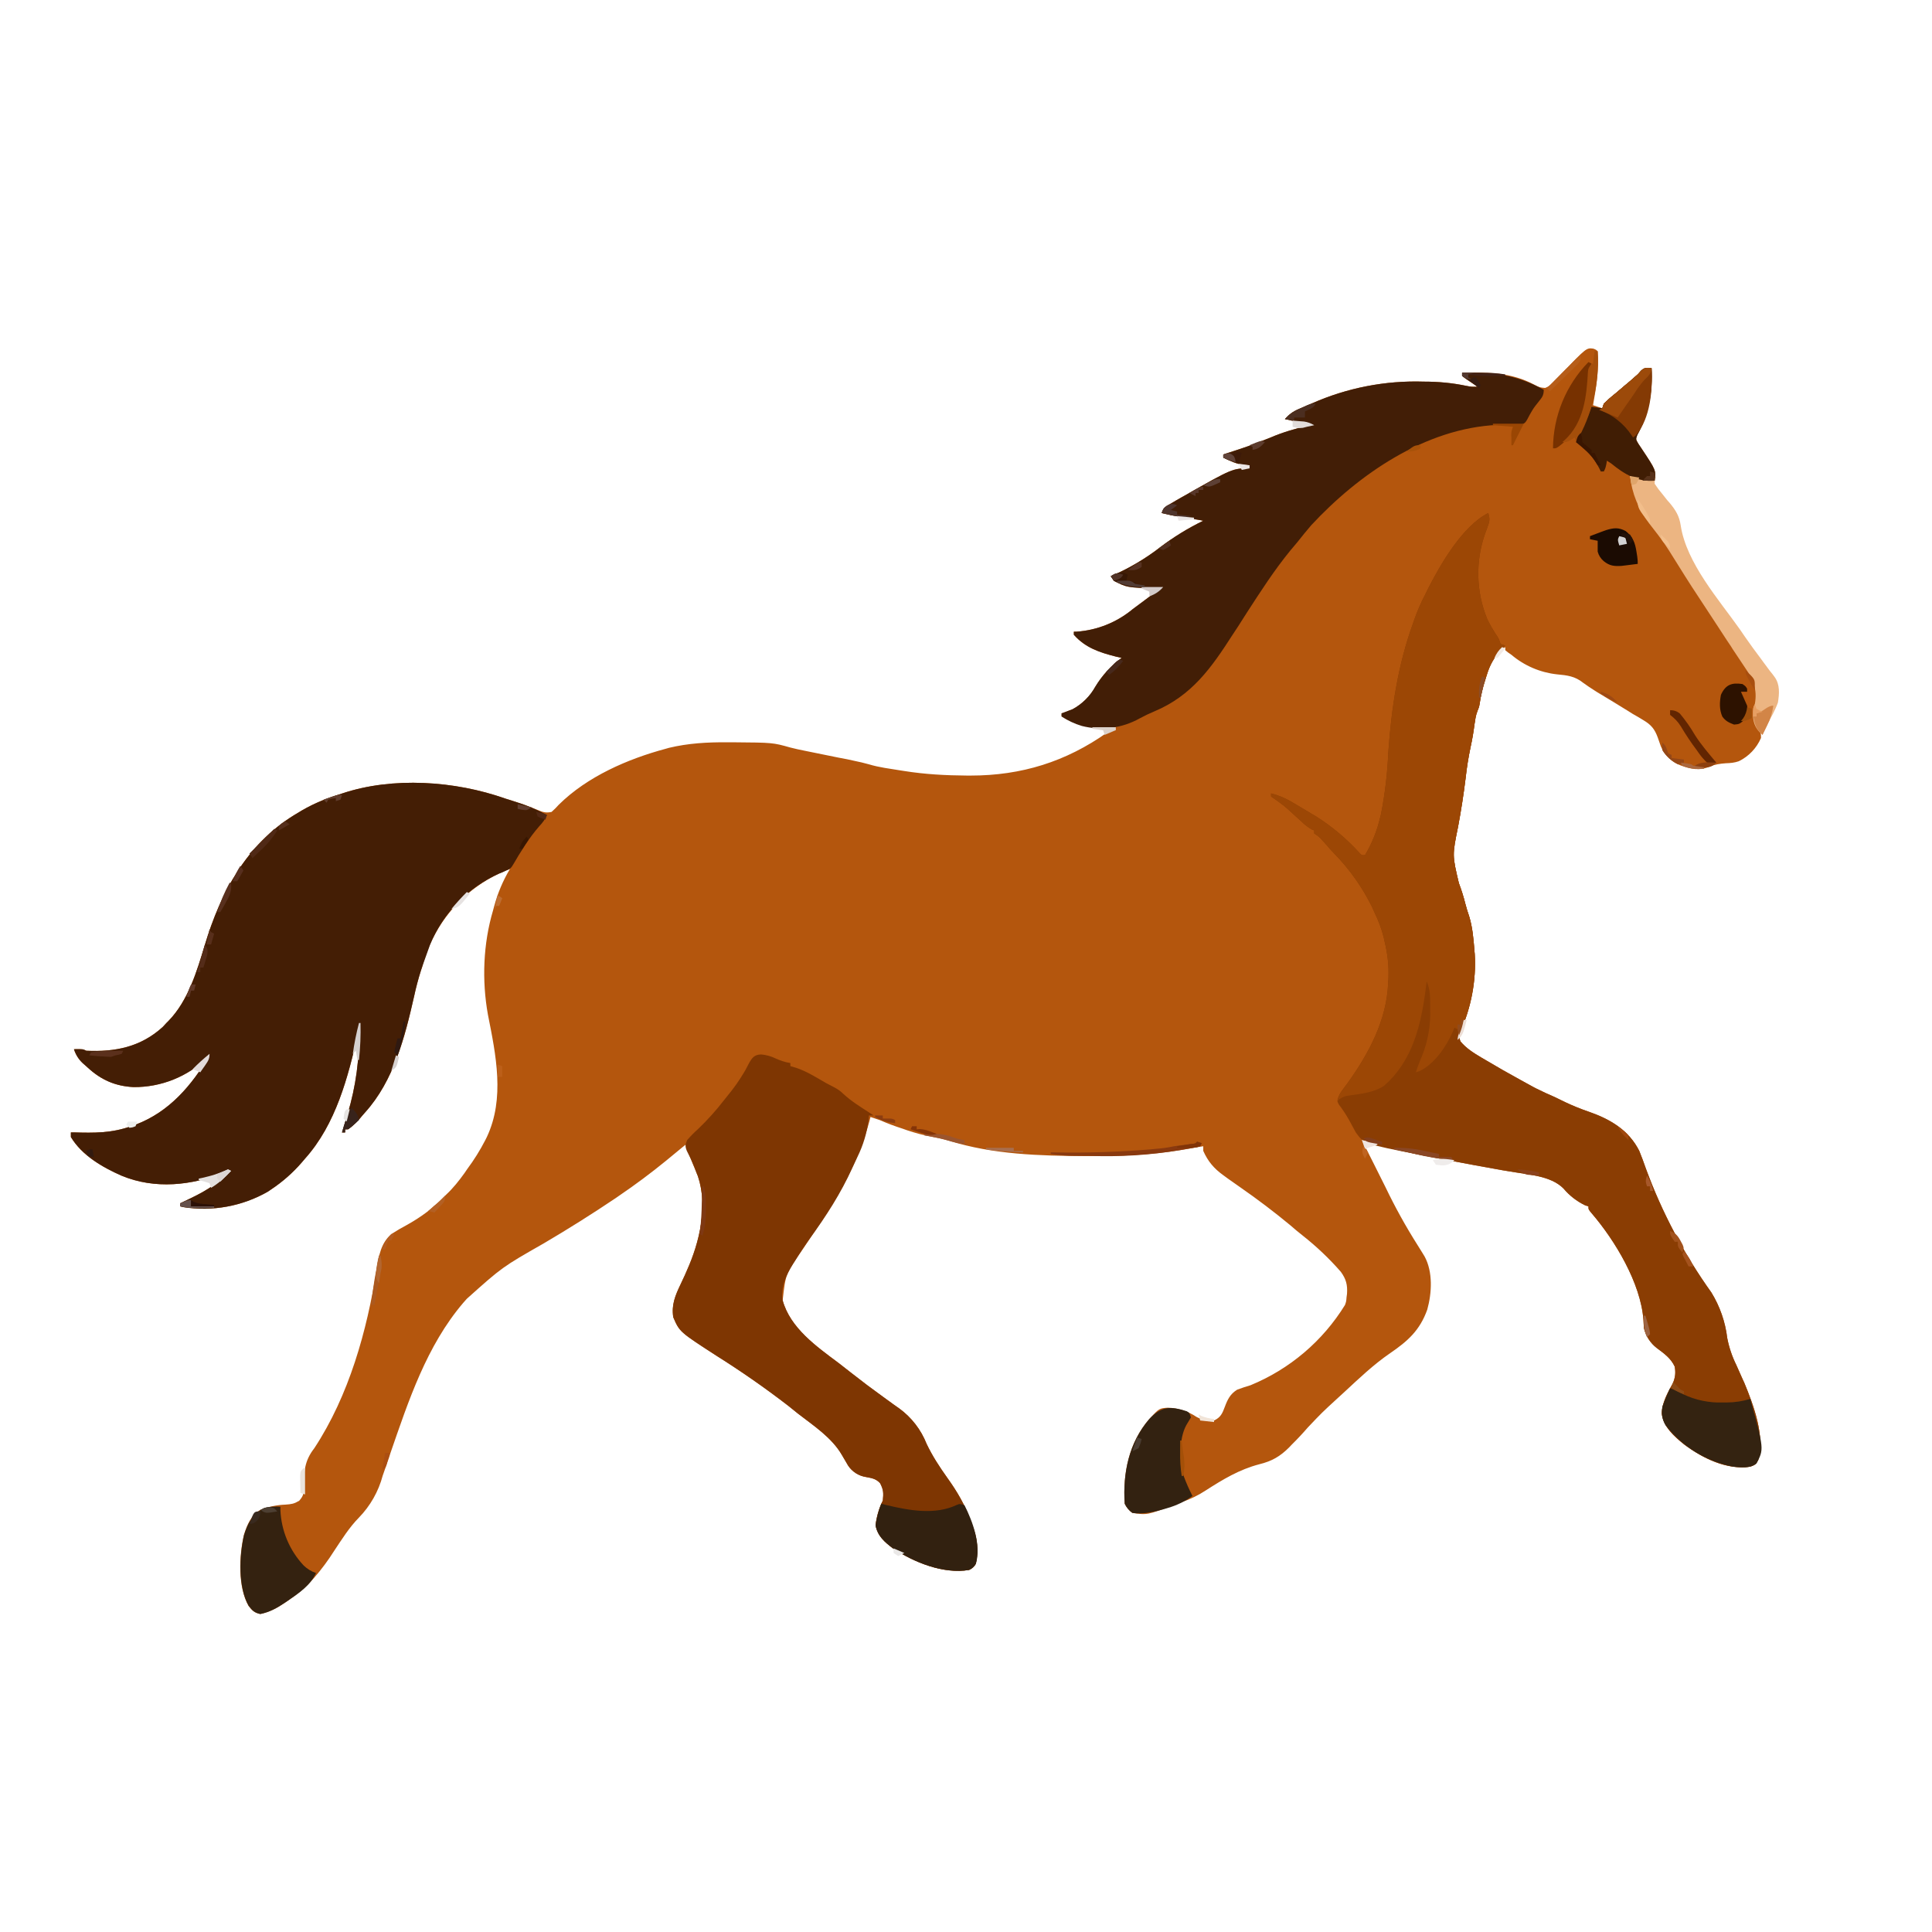
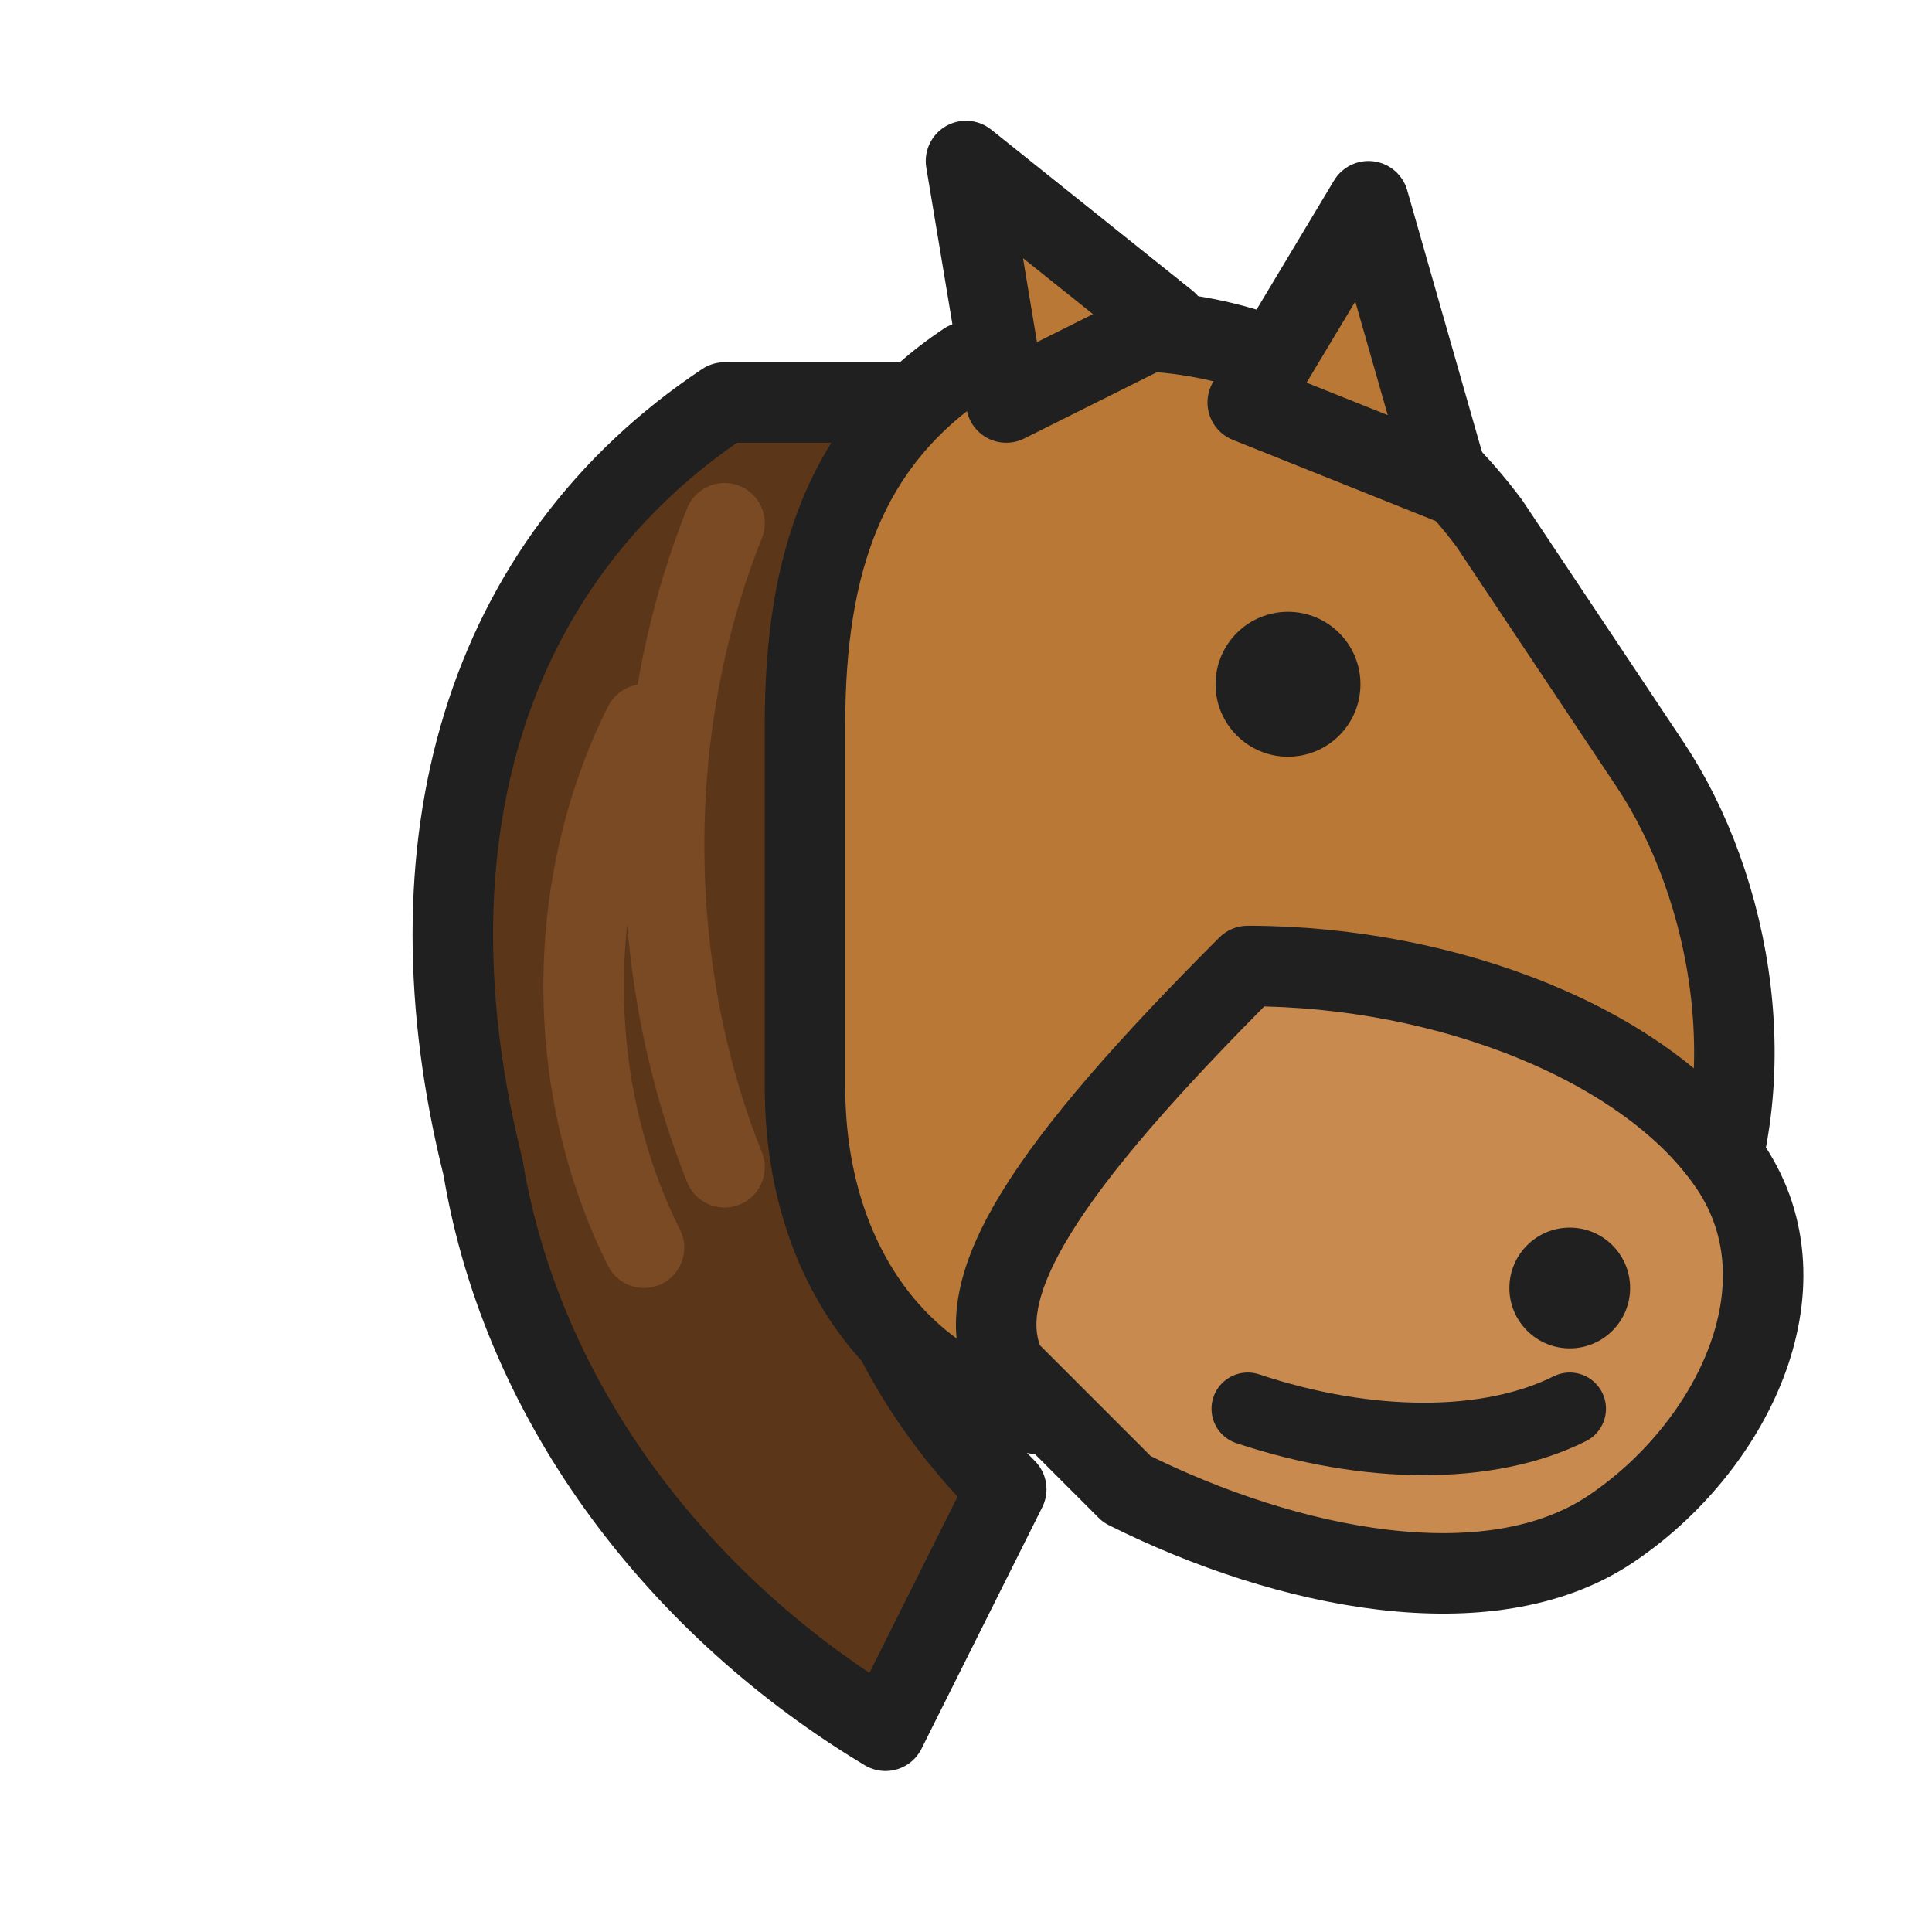
- <svg xmlns="http://www.w3.org/2000/svg" width="1254" height="1254">
-   <path fill="#b4560d" d="M1034.2 226.3c1.8.7 1.8.7 2.8 1.7 1 11.5-1 23.7-3 35l6 2 1-3 3.2-3 2.1-1.8 2.7-2.2 5.4-4.6 3.7-3.1 1.7-1.5 1.7-1.5c1.7-1.4 1.7-1.4 3.6-3.7 1.9-1.6 1.9-1.6 4.7-1.8l2.2.2c.8 15.1-1.8 30-9.3 43.4-1 2.7-1 2.7.7 5.6l2.2 3.3c9.3 14 9.3 14 8.4 20.7-6.2.3-10.3-.7-16-3l3.1 10 .9 2.7a66 66 0 0 0 13 22.2q5.9 7.6 11 16.1a1063 1063 0 0 0 16.4 25.9l2.1 3.2 4.3 6.6 11 16.9 2.2 3.2 12.5 19.2 1.4 2.1a20 20 0 0 1 4.2 13.4v3.5c-.1 3-.1 3-1.1 5-.4 6 .4 9.5 3 15 1 2.4 1 2.4 1 5a30 30 0 0 1-14.4 15.1c-2.9 1-5.4 1.2-8.4 1.3-3.8.3-7 .7-10.5 2.2-6.4 2.7-12.2 1.7-18.6-.7a22 22 0 0 1-13.1-12.5l-2-5.7c-2-5.5-4.3-8.3-9.4-11.3l-3.3-2-3.5-2-3.5-2.2-7-4.3-12.4-7.5-1.9-1.2q-3.8-2.4-7.4-5c-5.3-4.3-10.4-4.9-17-5.5A55 55 0 0 1 981 425l-2.3-1.6-1.7-1.4v-2l-2.8 2.2-1.6 1.2c-4.2 4.2-5.9 9.7-7.7 15.2l-.8 2.4q-2.5 7.7-3.7 15.7c-.4 2.3-.4 2.3-1.4 4.7-1.2 3-1.5 5.8-2 9q-.9 7.4-2.5 14.5a213 213 0 0 0-3.2 20 505 505 0 0 1-4.9 31.6c-3.8 18.6-3.8 18.6.5 36.7q2.5 6.6 4.2 13.4 1.1 4.2 2.5 8.2c2.2 7.2 2.8 14.7 3.4 22.2l.2 2.2a107 107 0 0 1-9.5 50.7c-.8 2.5-.7 3.7.3 6.1 3.8 4.5 8.3 7.3 13.3 10.3l2.4 1.4A693 693 0 0 0 987 701l2 1.1 6 3.3 1.9 1q6 3 12.1 5.6l7 3.4a147 147 0 0 0 15.3 6.2c13.8 4.8 25.9 11.9 32.7 25.4q2.3 5.7 4.3 11.5c10.3 28.2 25 56 42.5 80.4a73 73 0 0 1 10.3 29.6 69 69 0 0 0 5.9 17.5l4 9 1.2 2.6c6 14.5 13.5 34.5 9 50.1-1.4 2.7-2.3 3.3-5.2 4.3-15.4 2.2-30.8-5.5-42.8-14.4-6.5-5.2-13.6-11.5-14.6-20.1.1-7 3.9-13.7 7.2-19.7 1.6-3.8 1.9-6.8 1.2-10.8-2.5-5.4-6.9-8.5-11.6-12a23 23 0 0 1-8.4-13l-.3-5.4c-1.8-23.8-18.4-51.4-33.6-69.1-2.1-2.5-2.1-2.5-2.1-4.5l-2-.6a42 42 0 0 1-14.2-11c-8.3-8.4-23.4-9-34.5-11l-4.9-.8-18.8-3.4-28.2-5.3-6.7-1.3A348 348 0 0 1 884 740l1 2.1 6.8 13.5 7.6 15.2A364 364 0 0 0 920 808l3.3 5.3 1.4 2.3c5.4 10 4.7 23.6 1.7 34.4-4.8 13.5-12.7 20.5-24.1 28.3-10.8 7.4-20.3 16.5-29.8 25.3l-4.7 4.3c-9.8 9-9.8 9-19 18.7q-5 5.8-10.4 11.1l-1.6 1.7c-6 6-11.3 9-19.4 11-13 3.4-23.6 9.8-34.8 17A68 68 0 0 1 767 975l-4 1.5c-18.4 6.9-18.4 6.9-28 5.5a15 15 0 0 1-5-6c-1.3-19.8 2.7-39.6 16-55 6.4-6.9 6.4-6.9 12-7.3a35 35 0 0 1 18.5 5.9A20 20 0 0 0 788 922c4.3-2 5.4-4.6 7-8.9 1.8-4.8 3.5-8.3 8-11.1q4.3-1.6 8.7-2.9A130 130 0 0 0 873 847c.8-2.3.8-2.3 1-5l.3-2.2c.4-5.9-.6-9.6-4-14.3a184 184 0 0 0-24.6-23.4q-4.2-3.3-8.3-6.9a480 480 0 0 0-32.3-24.5L797 765l-3-2.2c-6-4.3-10-9-13-15.8v-3l-2 .3-9.2 1.6-3 .5c-19.5 3.2-38.9 4-58.5 4h-3.7c-29.6-.2-60.1-1-88.6-10q-5.2-1.5-10.4-2.4-8.6-1.6-16.9-4.4l-2.8-1q-7.6-2.4-14.9-5.6l-6-2-.5 2c-7 26.6-20.2 49.5-35.5 72l-7.4 11-1.7 2.5c-10 14.5-10 14.5-11.9 31.5 4.8 17.9 22 30 36.2 40.6l8.2 6.4a582 582 0 0 0 21 15.8l6.6 4.8 3.7 2.6a52 52 0 0 1 17.7 22.9c3.8 8 8.4 15 13.6 22.3 6.3 8.8 11.3 17.3 15 27.6l1 2.8a42 42 0 0 1 2.4 25.2 9 9 0 0 1-4.4 4c-16.7 2.8-35.7-4.9-49.4-14-5.5-4.2-10-8-11.3-15 .6-5.4 2.2-11.1 4.7-16 .5-4.8.5-7-1.7-11.3-2.7-2.9-5.4-3.3-9.2-4a17 17 0 0 1-11.6-7.4l-4.1-7c-6.5-11.2-18.4-19-28.5-26.8l-6.2-5a592 592 0 0 0-46.3-32.3c-24.3-15.7-24.3-15.7-28.4-25.2-1.3-8 1.3-14.2 4.7-21.3l2.8-6 1.3-3c8.2-18.3 13.8-41.5 7.2-61.2l-4.8-11.7q-1.7-4.3-3.2-8.8l-1.9 1.5-7.4 6.1-3.4 2.8q-14.7 12-30.3 22.6l-2.3 1.6A911 911 0 0 1 353 807c-27 15.4-27 15.4-50 36l-2.3 2.6c-23.8 27.9-35.5 63.5-47.3 97.6l-.8 2.6-4.2 12a62 62 0 0 1-15.5 27.3c-6.2 6.3-11 14-16 21.5q-5.8 9.2-12.9 17.4l-2 2.2c-4.5 5-9.6 8.9-15.1 12.7l-2 1.4c-5 3.4-10 6.1-16 7.3-3.8-.8-5.2-2.2-7.6-5.3-7-12.3-6.1-32.5-3-46 2-6.4 4.6-12.9 10.7-16.3a49 49 0 0 1 16.3-3.4c4-.3 5.5-.5 8.9-2.5 2.6-3 3-4.5 3-8.3 0-10.3.3-17.5 6.8-25.8 22.5-34.2 34.2-76.1 40.5-116.3 1.3-8.4 2.7-16.8 9.5-22.7q5.1-3.3 10.6-6.2c9-5.1 16.2-10.4 23.4-17.8l1.6-1.6c4.6-4.3 8.3-9 11.9-14l1.7-2.5A135 135 0 0 0 315 740l1-2c11.8-25.1 5.9-53.2.7-79.4-4-22.2-3.1-46 3.3-67.6l.7-2.6A95 95 0 0 1 331 564a92 92 0 0 0-57 63.8l-.8 2.2q-2.6 8.2-4.4 16.6c-6 26.5-13.2 54.8-31.8 75.4l-2 2.3a44 44 0 0 1-9 8.7h-2v2h-2l1.2-3.8 1.8-6.2.6-1.9A174 174 0 0 0 233 668l-.6 2.5C226 699 218 729.7 198 752l-2.3 2.7A97 97 0 0 1 176 772l-2.2 1.5a84 84 0 0 1-54.8 10l-2-.5v-2l3.1-1.5c10.5-5 20.8-10 27.9-19.5l-2.4 1c-21.1 8.5-45.1 11.1-66.7 2.1C66.6 757.7 53.2 750 46 738v-3h2c13 .4 24.6.5 37-4l3.2-1.1c21.8-8.3 36.2-25.4 47.8-44.9l-1.3 1.3a68 68 0 0 1-48 19.3C74.9 705 65.7 701 57 693l-2-1.8a21 21 0 0 1-7-10.2c5.8-.1 5.8-.1 8 1 18.7.9 35.3-2.4 49.6-15.4l2.4-2.6 1.5-1.5c12.6-13 18.3-32.1 23.4-49 10.2-34.1 27-65.3 58.1-84.5l1.7-1c8.4-5.3 16.9-9 26.3-12l3.1-1c32.8-11 73.3-8.2 105.8 3.3l6.4 2q7.4 2.4 14.4 5.3c3.6 1.5 5.4 2.2 9.3 1.4q2.5-2.2 4.7-4.7c18.5-18.3 44.8-29.7 69.4-36.3l2.1-.6c12.5-3 25-3.7 37.7-3.6h4.3c25.4.2 25.4.2 36.8 3.4q4.7 1.2 9.4 2.1l21.6 4.4 5.8 1.1C560 495 560 495 564 496.1c6.6 2 13.4 2.8 20.1 3.9l2.6.4c13.7 2.2 27.2 2.9 41 3h2.3c33 0 61.9-9 88.7-28 2.4-1.4 2.4-1.4 5.4-1.4v-2l-3.5.1a49 49 0 0 1-31.5-7.1v-2l2-.7 2.6-1 2.6-1a37 37 0 0 0 14.7-14.6 65 65 0 0 1 17-18.7l-3.6-.8c-10.6-2.7-19.9-5.7-27.4-14.2v-2h1.8a64 64 0 0 0 36.5-14.7l7.8-5.8 4-3c4.7-3.4 4.7-3.4 6.9-4.5h-3.7c-19-.7-19-.7-27.3-5l-2-3 1.6-.7a146 146 0 0 0 30.3-18q13.1-10 28.1-17.3l-2-.4-9.3-1.5-3.2-.6-3-.5-3-.5-6.5-1.5c1.3-3.9 2.7-4.3 6.2-6.3l3.2-1.9 3.5-2 1.8-1C800 304 800 304 811 304v-2l-3.4-.2c-5-.6-9.2-2.6-13.6-4.8v-2l1.7-.6c14.5-4.7 14.5-4.7 28.7-10.3 8.3-3.6 16.8-6 25.6-8.1q-8-2.3-16-4c2.7-3 5-4.8 8.8-6.4l2.8-1.2 3-1.3 3-1.3a166 166 0 0 1 72.5-14.1c9.4 0 18.2.8 27.4 2.7 3.6.7 3.6.7 7.5.6l-2.2-1.5-2.8-1.9-2.8-1.9-2.2-1.7v-2c16.7-.5 32-.3 47.1 7.8 3.3 1.7 3.3 1.7 6.8 2 2.7-1 4.1-2.5 6.1-4.6l2.3-2.3 2.4-2.5c16-16.7 16-16.7 20.5-16.1" />
-   <path fill="#441e05" d="m327.9 518.3 6.3 2q10.9 3.3 20.8 8.7c-1.3 3-2.8 5-5 7.3q-5 5.8-9.2 12.3l-1.2 1.9q-3 4.5-5.7 9.3c-2.4 4-2.4 4-5.5 5.3l-2.1 1-2.3.9a87 87 0 0 0-44.9 46.3l-5.2 14.5-.7 2.2q-2.6 8.2-4.4 16.6c-6 26.5-13.2 54.8-31.8 75.4l-2 2.3a44 44 0 0 1-9 8.7h-2v2h-2l1.2-3.8 1.8-6.2.6-1.9A174 174 0 0 0 233 668l-.6 2.5C226 699 218 729.7 198 752l-2.3 2.7A97 97 0 0 1 176 772l-2.2 1.5a84 84 0 0 1-54.8 10l-2-.5v-2l3.1-1.5c10.5-5 20.8-10 27.9-19.5l-2.4 1c-21.1 8.5-45.1 11.1-66.7 2.1C66.6 757.7 53.2 750 46 738v-3h2c13 .4 24.6.5 37-4l3.2-1.1c21.8-8.3 36.2-25.4 47.8-44.9l-1.3 1.3a68 68 0 0 1-48 19.3C74.9 705 65.7 701 57 693l-2-1.8a21 21 0 0 1-7-10.2c5.8-.1 5.8-.1 8 1 18.7.9 35.3-2.4 49.6-15.4l2.4-2.6 1.5-1.5c12.6-13 18.3-32.1 23.4-49 10.2-34.1 27-65.3 58.1-84.5l1.7-1c8.4-5.3 16.9-9 26.3-12l3.1-1c32.8-11 73.3-8.2 105.8 3.3" />
-   <path fill="#8a3d03" d="M966 333c1 3.2 1 5-.2 8.2l-.8 2.3-.9 2.4a78 78 0 0 0 1.3 56.1q3 6 6.6 11.3c1 1.7 1 1.7 2 4.7l3 1-2.2 2.1a43 43 0 0 0-10 17.6l-.7 2.4a91 91 0 0 0-3.7 15.6c-.4 2.3-.4 2.3-1.4 4.7-1.2 3-1.5 5.8-2 9a161 161 0 0 1-2.5 14.5q-2.1 9.9-3.2 20a505 505 0 0 1-4.9 31.6c-3.8 18.6-3.8 18.6.5 36.7q2.5 6.6 4.2 13.4 1.1 4.2 2.5 8.2c2.2 7.2 2.8 14.7 3.4 22.2l.2 2.2a107 107 0 0 1-9.5 50.7c-.8 2.5-.7 3.7.3 6.1 3.8 4.5 8.3 7.3 13.3 10.3l2.4 1.4A693 693 0 0 0 987 701l2 1.1 6 3.3 1.9 1q6 3 12.1 5.6l7 3.4a147 147 0 0 0 15.3 6.2c13.8 4.8 25.9 11.9 32.7 25.4q2.3 5.7 4.3 11.5c10.3 28.2 25 56 42.5 80.4a73 73 0 0 1 10.3 29.6 69 69 0 0 0 5.9 17.5l4 9 1.2 2.6c6 14.5 13.5 34.5 9 50.1-1.4 2.7-2.3 3.3-5.2 4.3-15.4 2.2-30.8-5.5-42.8-14.4-6.5-5.2-13.6-11.5-14.6-20.1.1-7 3.9-13.7 7.2-19.7 1.6-3.8 1.9-6.8 1.2-10.8-2.5-5.4-6.9-8.5-11.6-12a23 23 0 0 1-8.4-13l-.3-5.4c-1.8-23.8-18.4-51.4-33.6-69.1-2.1-2.5-2.1-2.5-2.1-4.5l-2-.6a42 42 0 0 1-14.2-11c-8.3-8.4-23.4-9-34.5-11l-4.9-.8-18.8-3.4-28.2-5.3-6.7-1.3c-36.4-7.2-36.4-7.2-41.7-14.6l-4.4-8.1a84 84 0 0 0-6.6-10c-1-1.9-1-1.9-.7-3.8.8-2.3 1.7-3.8 3.1-5.7l1.5-2 1.7-2.3c13.8-19.2 25.5-41 26.4-65.1l.2-3.4c.3-8.2-.6-15.6-2.5-23.5l-.6-2.7Q896 600 892 592l-1.3-3a135 135 0 0 0-24.7-35l-3-3.2-1.4-1.7-3-3.3c-2.5-2.8-2.5-2.8-5.6-4.8v-2l-1.7-.7a35 35 0 0 1-7-5.5l-2.7-2.4-2.6-2.4c-5.5-5-5.5-5-11.5-9.3L825 517v-2c6 1.4 11 4 16.3 7.2l2.5 1.5 5 3 5.4 3.2a136 136 0 0 1 28 23.5c1.7 1.8 1.7 1.8 3.8 1.6a86 86 0 0 0 9.8-24.4l.6-2.4a266 266 0 0 0 4.7-40c2-28.3 6.2-56.4 15.9-83.2l1-2.9a118 118 0 0 1 7-16.1l1.8-3.7c8-15.8 22.5-41 39.2-49.3" />
-   <path fill="#7e3602" d="M494 684.4q4.8.4 9.2 2.5c3.3 1.5 6.2 2.5 9.8 3.1v2l3.5 1c7 2.3 13.3 6.3 19.7 10l5 2.6a25 25 0 0 1 6.4 4.6c5 4.6 10.7 8.1 16.4 11.8l3 2h-3l-.3 3.3q-1.6 12.3-7.1 23.5l-3.4 7.3c-7.4 16.4-17 31.3-27.6 45.8q-5 7-9.5 14.4l-1.4 2.2c-4.4 7.1-8.1 15-6.7 23.5 4.9 17.9 22 30 36.2 40.6l8.2 6.4a582 582 0 0 0 21 15.8l6.6 4.8 3.7 2.6a52 52 0 0 1 17.7 22.9c3.8 8 8.4 15 13.6 22.3 6.3 8.8 11.3 17.3 15 27.6l1 2.8a42 42 0 0 1 2.4 25.2 9 9 0 0 1-4.4 4c-16.7 2.8-35.7-4.9-49.4-14-5.5-4.2-10-8-11.3-15 .6-5.4 2.2-11.1 4.7-16 .5-4.8.5-7-1.8-11.3-2.6-2.9-5.3-3.3-9-4a17 17 0 0 1-11.7-7.4l-4.1-7c-6.5-11.2-18.4-19-28.5-26.8l-6.2-5a592 592 0 0 0-46.3-32.3c-24.3-15.7-24.3-15.7-28.4-25.2-1.3-8 1.3-14.2 4.7-21.3l2.8-6 1.3-3c8.2-18.2 13.8-41.5 7.2-61.2l-1-2.5-1.2-3.2c-2.3-5.5-2.3-5.5-5-10.8-1.2-3-1-4 .2-7q3.3-3.8 7-7.1 9.3-8.9 17-18.9l2.4-3a115 115 0 0 0 10.2-14.4l1.3-2.2 2.3-4.4c2.1-3.6 3.4-5.4 7.8-5.6" />
-   <path fill="#421e06" d="M949 242c20-.6 35.4 1.2 53 11 0 4-1.3 5.1-3.7 8.2-3 3.8-3 3.8-5.4 8-2.8 5.4-2.8 5.4-5.8 6.5q-3.6.2-7 0l-5.4.1h-2.9c-46.7 2.2-90 32-120.8 65.2q-4.6 5.4-9 11l-4.3 5.1c-10.5 12.8-19.5 26.8-28.5 40.7l-5.6 8.8-3.3 5c-14 21.8-26.6 39.9-51.2 50.2a95 95 0 0 0-9.4 4.5 51 51 0 0 1-37.5 4.9q-7-2.1-13.2-6.2v-2l2-.7 2.6-1 2.6-1a37 37 0 0 0 14.7-14.6A65 65 0 0 1 728 427l-3.6-.8c-10.6-2.7-19.9-5.7-27.4-14.2v-2h1.8a64 64 0 0 0 36.5-14.7l7.8-5.8 4-3c4.7-3.4 4.7-3.4 6.9-4.5h-3.7c-19-.7-19-.7-27.3-5l-2-3 1.6-.7a146 146 0 0 0 30.3-18q13.1-10 28.1-17.3l-2-.4-9.3-1.5-3.2-.6-3-.5-3-.5-6.5-1.5c1.3-3.9 2.7-4.3 6.2-6.3l3.2-1.9 3.5-2 1.8-1C800 304 800 304 811 304v-2l-3.4-.2c-5-.6-9.2-2.6-13.6-4.8v-2l1.7-.6c14.5-4.7 14.5-4.7 28.7-10.3 8.3-3.6 16.8-6 25.6-8.1q-8-2.3-16-4c2.7-3 5-4.8 8.8-6.4l2.8-1.2 3-1.3 3-1.3a166 166 0 0 1 72.5-14.1c9.4 0 18.2.8 27.4 2.7 3.6.7 3.6.7 7.5.6l-2.2-1.5-2.8-1.9-2.8-1.9-2.2-1.7z" />
-   <path fill="#9c4705" d="M966 333c1 3.2 1 5-.2 8.2l-.8 2.3-.9 2.4a78 78 0 0 0 1.3 56.1q3 6 6.6 11.3c1 1.7 1 1.7 2 4.7l3 1-2.2 2.1a43 43 0 0 0-10 17.6l-.7 2.4a91 91 0 0 0-3.7 15.6c-.4 2.3-.4 2.3-1.4 4.7-1.2 3-1.5 5.8-2 9a161 161 0 0 1-2.5 14.5q-2.1 9.9-3.2 20a505 505 0 0 1-4.9 31.6c-3.8 18.6-3.8 18.6.5 36.7q2.5 6.6 4.2 13.4 1.1 4.2 2.5 8.2c2.2 7.2 2.8 14.7 3.4 22.2l.2 2.2c1.2 18-3 36.3-10.2 52.8l-.4-2-.6-2-2-1-.8 2.1c-4.1 9.7-12.2 21.7-22 26.2l-2.2.7q1.7-5.4 4-10.6a75 75 0 0 0 5.3-30.3v-3.3c0-5.3-.1-9.8-2.3-14.8l-.5 4c-3 23.7-8.4 47.7-27.5 64-6.3 4-14 4.9-21.2 5.9-4.2.6-4.2.6-7.8 2.7l-1 1.4a17 17 0 0 1 3.4-7.6l1.5-2 1.7-2.3c13.8-19.2 25.5-41 26.4-65.1l.2-3.4c.3-8.2-.6-15.6-2.5-23.5l-.6-2.7Q896 600 892 592l-1.3-3a135 135 0 0 0-24.7-35l-3-3.2-1.4-1.7-3-3.3c-2.5-2.8-2.5-2.8-5.6-4.8v-2l-1.7-.7a35 35 0 0 1-7-5.5l-2.7-2.4-2.6-2.4c-5.5-5-5.5-5-11.5-9.3L825 517v-2c6 1.4 11 4 16.3 7.2l2.5 1.5 5 3 5.4 3.2a136 136 0 0 1 28 23.5c1.7 1.8 1.7 1.8 3.8 1.6a86 86 0 0 0 9.8-24.4l.6-2.4a266 266 0 0 0 4.7-40c2-28.3 6.2-56.4 15.9-83.2l1-2.9a118 118 0 0 1 7-16.1l1.8-3.7c8-15.8 22.5-41 39.2-49.3" />
-   <path fill="#ecb582" d="m1058 309 16 3 1-3c-1 2.2-1 2.2-1 5a61 61 0 0 0 5.1 6.8l3 3.8 1.6 1.8c3.9 4.7 6.3 8.5 7.2 14.7 3.7 24.3 24.7 48 38.4 67.4l3.5 5.1q4.8 6.9 9.8 13.5l2.2 3 4 5.4 1.7 2.1 1.4 1.9c3.5 4.9 3 10.8 2.1 16.5-1.8 5-4.5 9.7-7 14.3q-1.8 3.3-3 6.7c-4-3.5-5.8-6.7-6.2-12 0-5.5 0-5.5 1.2-8 1.8-9.8-1.2-16.2-6.6-24l-1.6-2.4-6.2-9.3-1.1-1.8-2.5-3.7-6.2-9.5c-17.9-27.2-17.9-27.2-26.2-40.5-8.4-13.5-8.4-13.5-18.2-26.1A61 61 0 0 1 1058 309" />
-   <path fill="#342311" d="M1084 901q4.4 1.7 8.6 4a55 55 0 0 0 25.6 5.3h2.5a53 53 0 0 0 15.3-2.3c9 32.6 9 32.6 4 42-4.5 3.2-9.8 2.5-15 2a73 73 0 0 1-44-27c-2.3-4-2.7-7.5-2-12q2.2-6 5-12" />
-   <path fill="#321" d="M770.3 916c1.7 1 1.7 1 2.7 4l-3 5c-4.9 9-4.4 23.1-1.8 32.8q2.5 6.8 5.8 13.2a52 52 0 0 1-16.1 7.8l-2 .6c-6.8 2-13.9 3.6-20.9 2.6a15 15 0 0 1-5-6c-1.3-19.8 2.7-39.6 16-55 7.7-8.3 13.7-8.4 24.3-5" />
-   <path fill="#322110" d="m572 976 3.4.9c14.6 3.5 31.6 6.6 45.6-.1 2-.8 2-.8 5 .2 5.4 10.5 11 26.2 7.4 38a9 9 0 0 1-4.4 4c-16.7 2.8-35.7-4.9-49.4-14-5.5-4.2-10-8-11.3-15a65 65 0 0 1 3.7-14" />
-   <path fill="#342210" d="M182 978v2.2a56 56 0 0 0 15 35.8 21 21 0 0 0 8.1 5c-3.6 8-11 13-18 17.8l-2.1 1.4c-5 3.4-10 6.2-16 7.4-3.8-.8-5.2-2.2-7.6-5.3-7-12.3-6.1-32.5-3-46 2.5-7.9 5.5-13.5 13-17.5 3.7-1 6.9-1 10.7-.8" />
-   <path fill="#401d04" d="m1069.8 238.8 2.2.2c.8 15.1-1.8 30-9.3 43.4-1 2.7-1 2.7.7 5.6l2.2 3.3c9.3 14 9.3 14 8.4 20.7-11 1-19.8-4.3-28-11l-3-2-.4 2.4c-.6 2.6-.6 2.6-1.6 4.6h-2l-.8-1.7A45 45 0 0 0 1023 287c.6-3.1 1.7-5.4 3.3-8.1q4-7.1 6.7-14.9l7 1 1-3 3.2-3 2.1-1.8 2.7-2.2 5.4-4.6 3.7-3.1 1.7-1.5 1.7-1.5c1.7-1.4 1.7-1.4 3.6-3.7 1.9-1.6 1.9-1.6 4.7-1.8" />
-   <path fill="#843a04" d="m1069.8 238.8 2.2.2c.7 14-.7 32.4-10.2 43.6l-1.8 1.4-1-1.5a43 43 0 0 0-21-16.5l2-1 1-3 3.2-3 2.1-1.8 2.7-2.2 5.4-4.6 3.7-3.1 1.7-1.5 1.7-1.5c1.7-1.4 1.7-1.4 3.6-3.7 1.9-1.6 1.9-1.6 4.7-1.8" />
-   <path fill="#773100" d="m1031 235 2 1-1 3-1 8-.5 4.6-.9 7.8a45 45 0 0 1-17.7 30.3c-1.9 1.3-1.9 1.3-3.9 1.3a81 81 0 0 1 23-56" />
-   <path fill="#1b0b02" d="M1055.2 344.7c4.7 3.8 6.1 7.6 7 13.5l.5 3.2c.3 2.6.3 2.6.3 4.6l-8 1-2.5.3c-4.8.3-7.8 0-11.6-3.1a12 12 0 0 1-3.9-6.2v-7l-5-1v-2l6.6-2.5 3.8-1.4c5-1.5 8.1-1.9 12.8.6" />
-   <path fill="#2d1200" d="M1131 444c2 1.4 2 1.4 3 3v2h-4l4 9c.5 3.9.2 6.3-2 9.4-3 2.6-3 2.6-6.5 2.9-3.4-1.3-5.5-2.3-7.6-5.2-2-4.6-1.8-9.3-.9-14.1 3-6.6 7-8.1 14-7" />
-   <path fill="#9c4a0a" d="m1069.8 238.8 2.2.2c-.4 3.6-2 5-4.5 7.4-3.3 3.5-5.8 7.6-8.5 11.6l-3.8 5.4-5.2 7.6-12-5 2-1 1-3 3.2-3 2.1-1.8 2.7-2.2 5.4-4.6 3.7-3.1q3.8-3.2 7.2-6.6c1.7-1.7 1.7-1.7 4.5-2" />
-   <path fill="#a44e0a" d="M1035 228h2a104 104 0 0 1-14 59l-1-3-2.3 1.5c-2.7 1.5-2.7 1.5-5.7 1.5l1.3-1.1c12.8-11.6 14.5-28.5 15.4-44.8.3-2.1.3-2.1 2.3-5.1h1z" />
-   <path fill="#89390f" d="m777 741 3 1-1 2c-1.9.6-1.9.6-4.4 1l-2.8.5-3 .5-2.8.5a289 289 0 0 1-59.6 3.7h-8.2q-8.2 0-16.2-1.2v-1h2.8a618 618 0 0 0 62.2-2l2.8-.3q6.3-.4 12.2-1.7l11-1.5c2.9-.2 2.9-.2 4-1.5" />
-   <path fill="#622501" d="M1084 461a9 9 0 0 1 6.4 2.2q5.5 6.6 9.8 14c4 6.3 9 12 13.8 17.8-2.7.4-2.7.4-6 0q-3-2.8-5.3-6.1l-1.4-2q-5.5-7.3-10.3-15.4c-2-3.2-4-5.2-7-7.5z" />
-   <path fill="#d28547" d="M1151 458a39 39 0 0 1-4 12.9l-1.7 3.5-1.3 2.6c-4.3-3.8-4.9-6.5-6-12h2v-2l2.3-.8c3-1.3 5.4-4.2 8.7-4.2" />
-   <path fill="#e3e0df" d="m148 759 2 1c-4 4.3-8 8-13 11l-1-3c-3.5-1.2-3.5-1.2-7-2v-1l2.4-.5c7-1.7 7-1.7 13.7-4.2zm-17 8 2 1Z" />
-   <path fill="#38231b" d="M228 719c2.9 2.6 4.2 4.2 5 8l-3.4 3-1.9 1.7C226 733 226 733 224 733v2h-2a72 72 0 0 1 6-16" />
-   <path fill="#371704" d="m730 372 2 1-1 4 6 1v1l6 1v1a39 39 0 0 1-20-4l-2-3c3.5-2.3 5-2.3 9-2" />
-   <path fill="#9a4603" d="M969 275h20l-7 14h-1v-4.3l-.1-2.4c.1-2.3.1-2.3 1.1-5.3l-13-1z" />
-   <path fill="#8a4725" d="M905 745a81 81 0 0 1 19.6 2l2.7.6 6.7 1.4v2h8l1 2a163 163 0 0 1-24.6-4l-4-1-9.4-2z" />
-   <path fill="#4b2e20" d="M854 262c-1.5 3-4 3.6-7 5v4h-7v2l-6-1a28 28 0 0 1 10.6-7.2l3.4-1.6c3-1.2 3-1.2 6-1.2" />
-   <path fill="#502916" d="m178 538 2 1a63 63 0 0 1-10.2 12.4L168 553l-4.1 4-2-3z" />
-   <path fill="#b65d19" d="M1026 231c0 3 0 3-1.8 5.2l-2.6 2.5-2.7 2.7-2.9 2.8-2.9 2.8-7.1 7-2-2 9.3-9.4 2.7-2.7 2.6-2.5 2.3-2.4c2.1-2 2.1-2 5.1-4" />
-   <path fill="#ab591f" d="M246 815h1c.7 4 1.1 7 0 11l-1 5-.5 2.8-.6 3-.5 3-1.4 7.2h-2q1-10.9 3-21.6l.6-3z" />
-   <path fill="#7e3813" d="M456 770h1q1.3 7.1 1.2 14.3v2.3c0 5.4-.7 10.2-2.2 15.4l-2-1 .5-3.2q.9-8.4 1-16.8l.2-3.2z" />
-   <path fill="#d6d1d0" d="M233 664h1q.3 12-1 24h-1l-1-6-2 2q1.4-10.1 4-20" />
-   <path fill="#4e342c" d="m762.3 327.3 1.7.7-4 3 4 1v2l9 1c-4.4 1.1-7.4.5-11.7-.4l-2.2-.5-5.1-1.1c1-3 1-3 3.3-4.7 2.7-1.3 2.7-1.3 5-1" />
-   <path fill="#9b552e" d="M600 736c6.8-.3 12.7-.2 19 2.3a34 34 0 0 0 7 1.7v2l3 1a71 71 0 0 1-15.3-3.2q-6.8-1.8-13.7-2.8z" />
-   <path fill="#58301e" d="M149 573h1c.5 5.3-.9 8.3-3.5 12.9l-1 1.8-2.5 4.3h-2a103 103 0 0 1 8-19" />
-   <path fill="#3d1a08" d="m803 293 3 1-2 6c-3.7-.5-6.7-1.1-10-3v-2l6.2-.7c1.8-.1 1.8-.1 2.8-1.3" />
-   <path fill="#412115" d="M949 242h13q7.5-.2 15 1v1c-16.9.2-16.9.2-24-1v2l2 1c-3 0-3 0-6-2z" />
-   <path fill="#391501" d="M1026 281c1 3 1 3 1 6l6 5v2h2l4 8h-2l-1.5-2.4c-3.2-5.1-8-8.7-12.5-12.6.6-2.9.9-3.9 3-6" />
-   <path fill="#5b301c" d="m80 682-1 2c-1.9.6-1.9.6-4 1l-3 1-7.2-.4-3.8-.3-3-.3 1-2c3-.4 3-.4 6.6-.6l3.7-.3z" />
-   <path fill="#542c19" d="M133 613c1.7 2.6 2 3.7 1.5 6.8l-.9 3-.9 3-.7 2.2h-2v3h-2z" />
-   <path fill="#eae4dd" d="M197 953h1v17l-3-1-.1-6.9-.1-3.8c.2-3.3.2-3.3 2.2-5.3" />
-   <path fill="#e1dcda" d="m839 273 4.8.4 2.6.2a17 17 0 0 1 6.6 2.4l-4.7 1-2.7.7c-2.6.3-4.2.1-6.6-.7z" />
-   <path fill="#a45008" d="M766 935h1l1 8.1.4 2.3a34 34 0 0 1-.4 12.6h-1a86 86 0 0 1-1-15.4z" />
-   <path fill="#65514c" d="M124 779v4h15v1h-10.5q-5.8.3-11.5-1v-2c4.7-2 4.7-2 7-2" />
-   <path fill="#e3dbda" d="M136 684c0 3.6-1 4.7-3 7.7l-1.7 2.4-1.3 1.9-5-2q5.2-5.3 11-10" />
-   <path fill="#954716" d="M1079 482c2 2 2 2 3 4.6.7 2.5.7 2.5 3 3.4v2l8 1v2c-1.6.8-1.6.8-4 1a25 25 0 0 1-10-9c-.2-2.8-.2-2.8 0-5" />
-   <path fill="#d3cbca" d="M741 381h14a19 19 0 0 1-9 6v-3l-5-2z" />
-   <path fill="#efeceb" d="M944 753a10 10 0 0 1-8.1 3.4l-3.9-.4-2-3c4.8-1.4 9.2-.7 14 0" />
-   <path fill="#2f1911" d="M262 663h1a87 87 0 0 1-5 22l-2-2c.2-2.2.2-2.2.9-4.6l.6-2.5.5-1.9h2z" />
-   <path fill="#dcd2cb" d="M709 472h15v2l-7 3-1-3-7-1z" />
-   <path fill="#a2521c" d="M1084 799c3.6 1.4 5 3 6.8 6.4l1.3 2.4c.9 2.2.9 2.2-.1 5.2-3-3.6-3-3.6-3-7h-2c-3-4.4-3-4.4-3-7" />
-   <path fill="#a86e4e" d="M640 745h18v2h6v1l-8-.4-2.3-.2A136 136 0 0 1 640 746z" />
-   <path fill="#523c34" d="m725 377 4.3-.1h2.4c2.3.1 2.3.1 5.3 2.1l6 1v1c-6.6.4-11.8-.9-18-3z" />
-   <path fill="#b36024" d="M289 776c0 3.8-1 4.5-3.5 7.2l-2 2.2-1.5 1.6-4-1 1.6-1.4 2.2-2 2.2-1.8q2.6-2.3 5-4.8" />
-   <path fill="#d2d1d2" d="m1051 348 4 1 1 4-5 1c-1.1-3.7-1.1-3.7 0-6" />
-   <path fill="#392a1f" d="M169 981c-.3 3.2-.6 4.6-3 6.8-2 1.2-2 1.2-4 1.2 2.8-8 2.8-8 7-8" />
-   <path fill="#b3662f" d="M246 815h1c.7 4 1.2 7.1 0 11l-1 7c-2.3-3.5-2.1-4.4-1.7-8.4l.3-3a53 53 0 0 1 1.4-6.6" />
-   <path fill="#853508" d="M592 731h3v2l2-.2c4 .3 7.2 1.7 11 3.2-4.2 1.3-6.8.4-11-1l-3.4-1.1-2.6-.9z" />
-   <path fill="#e6e2e1" d="m303 579 2 1c-7.1 8.8-7.1 8.8-12 10q4.7-5.7 10-11" />
-   <path fill="#8d400f" d="M1114 495c-2.4 2.4-4 3-7.5 3.1h-5.4l-2.1-.1c4-4 9.7-3.1 15-3" />
-   <path fill="#47291c" d="m727 428 2 1a40 40 0 0 1-9 9l-2-2 3.4-3.4 1.9-2c1.7-1.6 1.7-1.6 3.7-2.6" />
-   <path fill="#f2be8b" d="M1063 324a69 69 0 0 1 5.7 8.6l1.3 2.3c1 2.1 1 2.1 1 5.1-8-10.1-8-10.1-8-16" />
-   <path fill="#dcd6d5" d="m148 759 2 1-7 7-2-2v-3z" />
-   <path fill="#8b421d" d="m985 759 4.8.4 2.6.3a44 44 0 0 1 6.6 1.3v2l-4.7-.3-2.7-.2c-3-.6-4.4-1.6-6.6-3.5" />
-   <path fill="#8c3d10" d="M568 724h5v2h2.9c3.1 0 3.1 0 5.1 1v2c-5-.5-8.6-1.6-13-4z" />
-   <path fill="#572f1e" d="m156 562 2 3-4 7h-3q2-5.3 5-10" />
-   <path fill="#efe4df" d="m884 740 10 2v1l-2.9 1c-3 .9-3 .9-5.1 2z" />
-   <path fill="#a4521d" d="M1093 812a30 30 0 0 1 6 10h-3l-2-3.9-1.2-2.2-.8-1.9z" />
-   <path fill="#813407" d="m777 741 3 1-1 2c-4.8 1.6-10 1-15 1v-1l2.6-.4 3.3-.5 3.4-.6c2.6-.2 2.6-.2 3.7-1.5" />
-   <path fill="#2c1006" d="m124 779 1.6 1c2.8 1.2 5.1 1.4 8.2 1.6l3 .3 2.2.1v1h-15z" />
-   <path fill="#ecded6" d="M950 662h2l-1.3 4.8-.8 2.7c-1 2.6-1.9 3.8-3.9 5.5.6-4.8 2-8.6 4-13" />
-   <path fill="#582f1b" d="m136 603 1 2 2 1-2 7h-3z" />
-   <path fill="#4a3c32" d="m738 933 3 1c-.7 2.9-.7 2.9-2 6l-4 2z" />
-   <path fill="#613d2e" d="m336 522 9 2c-3 2-3 2-6.2 1.6l-2.8-.6z" />
-   <path fill="#aa683f" d="M1091 495c6.9.9 6.9.9 8 2l7 1v1a29 29 0 0 1-14-2z" />
-   <path fill="#9f500c" d="m1134 459 3 1v6c-2.6 1.5-3.9 2-7 2l1.4-1.7a15 15 0 0 0 2.6-7.3" />
-   <path fill="#e79f63" d="m1139 457 1 3c2 1.2 2 1.2 4 2l-4 1v2h-2c-.1-5.7-.1-5.7 1-8" />
-   <path fill="#8d4d26" d="m962 439 2 1-3 13h-1c-.2-5.2 0-9 2-14" />
-   <path fill="#231108" d="M1053 346c2.4.2 2.4.2 5 1 1.3 2 1.3 2 2 4l-2 2-2-3-4-3z" />
-   <path fill="#604339" d="M799.1 294.7c1.9 1.3 1.9 1.3 2.6 3.4l.3 1.9c-5.7-1.9-5.7-1.9-8-3v-2c3-1 3-1 5.1-.3" />
-   <path fill="#4d3f32" d="m178 979 2 2c-7.6 1.3-7.6 1.3-11-1 3.4-1.6 5.4-2.5 9-1" />
-   <path fill="#f1e4d8" d="m778 918 1.6 1a29 29 0 0 0 8.4 2v2l-9-1z" />
-   <path fill="#9d6342" d="M1067 854h1c2.7 9 2.7 9 3 12l-2 2c-2-5-2.2-8.8-2-14" />
-   <path fill="#b25c21" d="M254 801h2l-2 4h-2l-2 6h-2c1.4-4 3.2-6.9 6-10" />
-   <path fill="#613d2d" d="m222 516-1 3-3 1v-2c-2.5.3-2.5.3-5 1l-1 2-2-2 4.3-1.5 2.4-.8c2.3-.7 2.3-.7 5.3-.7" />
-   <path fill="#a84e0e" d="M1133 435c6 5.8 6 5.8 6 10.1v2.9a66 66 0 0 1-4.1-7l-1.1-2.2c-.8-1.8-.8-1.8-.8-3.8" />
-   <path fill="#5d4035" d="M792 311v2c-7 3.3-7 3.3-11 2l3.8-2 2.2-1.1c2-.9 2-.9 5-.9" />
-   <path fill="#833f1d" d="m892.1 739.4 2.8 1 2.1.6v2l-4.9-.9-2.7-.5c-2.4-.6-2.4-.6-4.4-2.6 2.8-1.4 4.2-.5 7.1.4" />
-   <path fill="#573323" d="M741 365v3c-3.4 2.3-5 2.2-9 2 6.6-5 6.6-5 9-5" />
-   <path fill="#58321a" d="m1071 306 3 1v5h-8l3-3h2z" />
-   <path fill="#d7d2d1" d="m257 685 2 1c-1.6 6.8-1.6 6.8-5 9z" />
-   <path fill="#603828" d="M124 639h3l-1 4h-2l-1 4h-2c1.9-5.7 1.9-5.7 3-8" />
-   <path fill="#9e4914" d="M1039 449c5 1.3 7.6 3.2 11 7a43 43 0 0 1-11-6z" />
-   <path fill="#513326" d="m726.7 372.4 2.3.6c-1.4 2.8-3.2 3-6 4l-2-3c3-2 3-2 5.7-1.6" />
-   <path fill="#5d3c2d" d="M821 287c-2.5 2.8-4.2 4.5-8 5v-2l-2-1 3.9-1.6 2.2-.8c1.9-.6 1.9-.6 3.9.4" />
-   <path fill="#ab4e11" d="M250 943h3l-1.4 5-.7 2.7c-.9 2.3-.9 2.3-2.9 3.3z" />
-   <path fill="#8b4b17" d="m1086 897 2.4 2.4c2.3 2.6 2.3 2.6 4.6 3.6v2c-3-1.1-5.3-2.2-8-4z" />
-   <path fill="#a7582a" d="M1069 763a30 30 0 0 1 4 10h-2v-3h-2c-1-3-1-3.9 0-7" />
-   <path fill="#bc5f19" d="m323 691 3 1v7h-3z" />
-   <path fill="#924b1c" d="M948 662h2a43 43 0 0 1-3 10 24 24 0 0 1-1-7h2z" />
-   <path fill="#552e1b" d="m185 533 3 2-7 4v-3c2-1.7 2-1.7 4-3" />
-   <path fill="#522814" d="M348 527c4.8.9 4.8.9 7 2l-1 3c-2.4-.8-2.4-.8-5-2z" />
-   <path fill="#512f20" d="m759 351 1 3c-2.3 1.6-2.3 1.6-5 3l-3-1z" />
-   <path fill="#533930" d="M949 242h8l-4 1v2l2 1c-3 0-3 0-6-2z" />
-   <path fill="#321a0f" d="m60 746 1 5c-2-.3-2-.3-4-1l-1-3c2-1 2-1 4-1" />
-   <path fill="#a0480e" d="m1050 731 3.5 2.8 2 1.6c1.5 1.6 1.5 1.6 1.5 4.6-3-2.8-5.3-5.2-7-9" />
-   <path fill="#e7e5e3" d="M225 720h2l-2 8-2-2c.6-4.6.6-4.6 2-6" />
-   <path fill="#bd6d32" d="m323 581 3 2-2 5h-2l-1 3q.7-5 2-10" />
-   <path fill="#f2c08e" d="M1078 347c5.6 5.1 5.6 5.1 6 9-5.6-5.1-5.6-5.1-6-9" />
-   <path fill="#58372a" d="M781 316v2h-3v2h-2v2l-4-2c6.8-4 6.8-4 9-4" />
-   <path fill="#dfa56b" d="m1058 309 6 1c-.8 2-.8 2-2 4l-3 1z" />
-   <path fill="#a85209" d="M922 289v2a14 14 0 0 1-9 2c5.2-4 5.2-4 9-4" />
-   <path fill="#351d13" d="M956 245h2c1.7 2.4 1.7 2.4 3 5l-1 2-6-5z" />
-   <path fill="#eae8e7" d="m580 1005 7 3-4 2-3-2z" />
-   <path fill="#bf6421" d="m885 744 3 4-2 4c-1.4-2.4-2-3.5-1.6-6.2z" />
-   <path fill="#edefee" d="M83 728h6l-1 3c-2 .8-2 .8-4 1l-2-2z" />
-   <path fill="#371601" d="m342 543 1 2-4 6h-2c1.2-3.4 2.3-5.6 5-8" />
-   <path fill="#f2eae4" d="m975 420 2 1-5 6h-2c1.3-2.9 2.7-4.9 5-7" />
-   <path fill="#ebe6e5" d="m764 335 11 1v1l-10 1z" />
-   <path fill="#ece6e5" d="m804 301 7 1v2l-5 1z" />
+ <svg xmlns="http://www.w3.org/2000/svg" viewBox="0 0 48 48" width="48" height="48" role="img" aria-label="Horse head icon">
+   <path d="M18 10            C12 14 10 21 12 29            C13 35 17 40 22 43            L25 37            C21 33 20 28 21 22            C22 17 24 13 28 10Z" fill="#5C3618" stroke="#202020" stroke-width="2" stroke-linejoin="round" />
+   <path d="M24 9            C29 7 34 9 37 13            L41 19            C43 22 44 27 42 31            C40 35 36 37 31 36            L25 35            C22 34 20 31 20 27            L20 18            C20 14 21 11 24 9Z" fill="#B97835" stroke="#202020" stroke-width="2" stroke-linejoin="round" />
+   <path d="M31 24            C36 24 41 26 43 29            C45 32 43 36 40 38            C37 40 32 39 28 37            L25 34            C24 32 26 29 31 24Z" fill="#C98A50" stroke="#202020" stroke-width="2" stroke-linejoin="round" />
+   <path d="M25 10            L24 4            L29 8Z" fill="#B97835" stroke="#202020" stroke-width="2" stroke-linejoin="round" />
+   <path d="M31 10            L34 5            L36 12Z" fill="#B97835" stroke="#202020" stroke-width="2" stroke-linejoin="round" />
+   <circle cx="32" cy="17" r="1.8" fill="#202020" />
+   <circle cx="39" cy="32" r="1.5" fill="#202020" />
+   <path d="M31 35            C34 36 37 36 39 35" fill="none" stroke="#202020" stroke-width="1.8" stroke-linecap="round" />
+   <path d="M18 13            C16 18 16 24 18 29            M16 18            C14 22 14 27 16 31" fill="none" stroke="#7A4A25" stroke-width="2" stroke-linecap="round" />
</svg>
